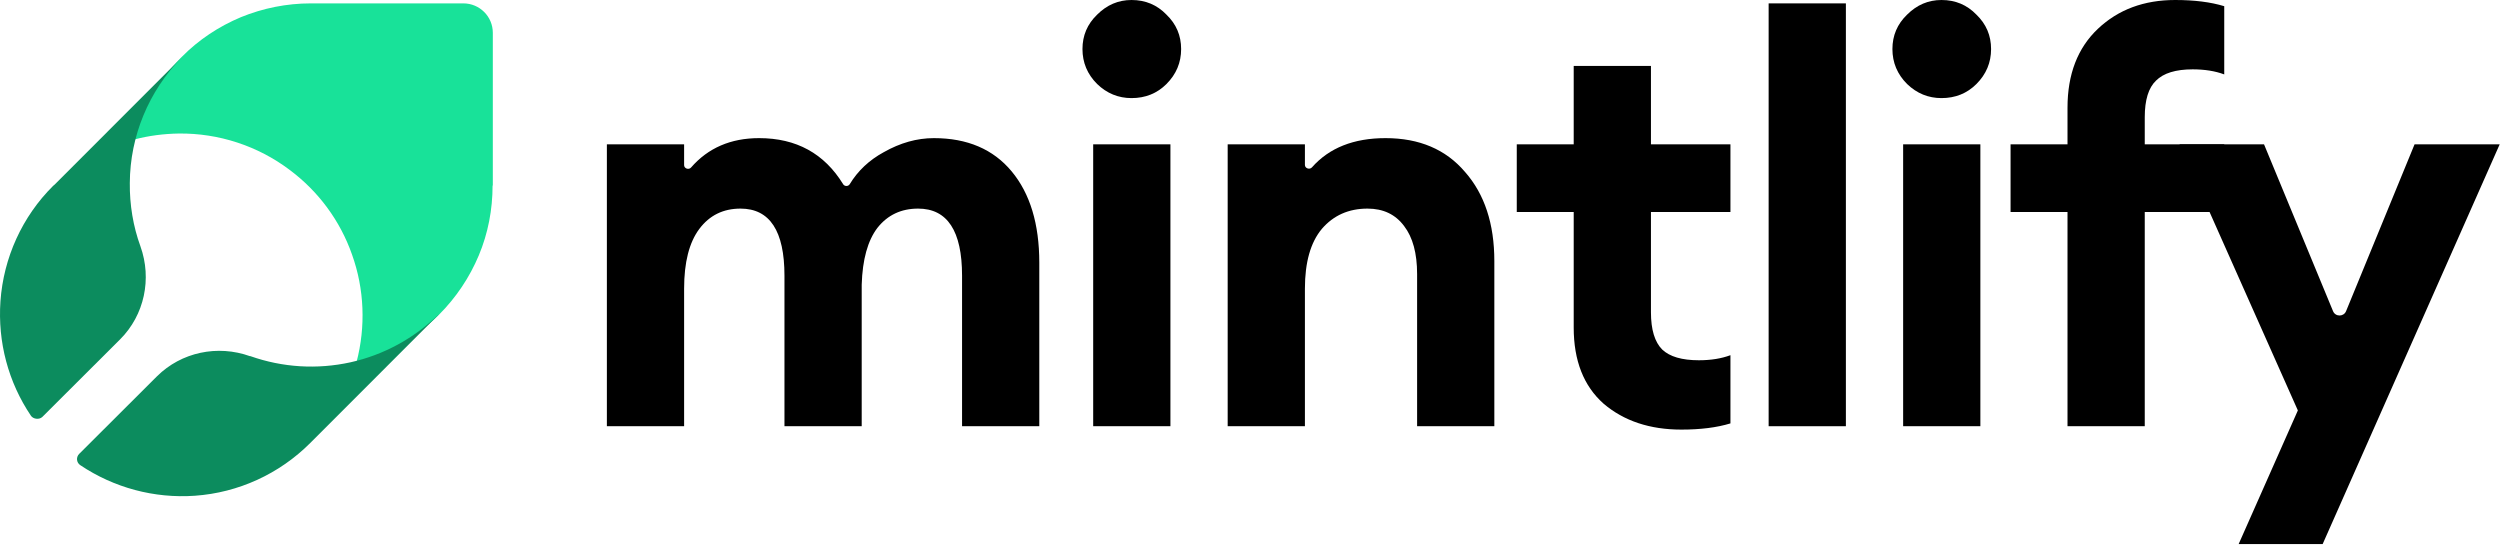
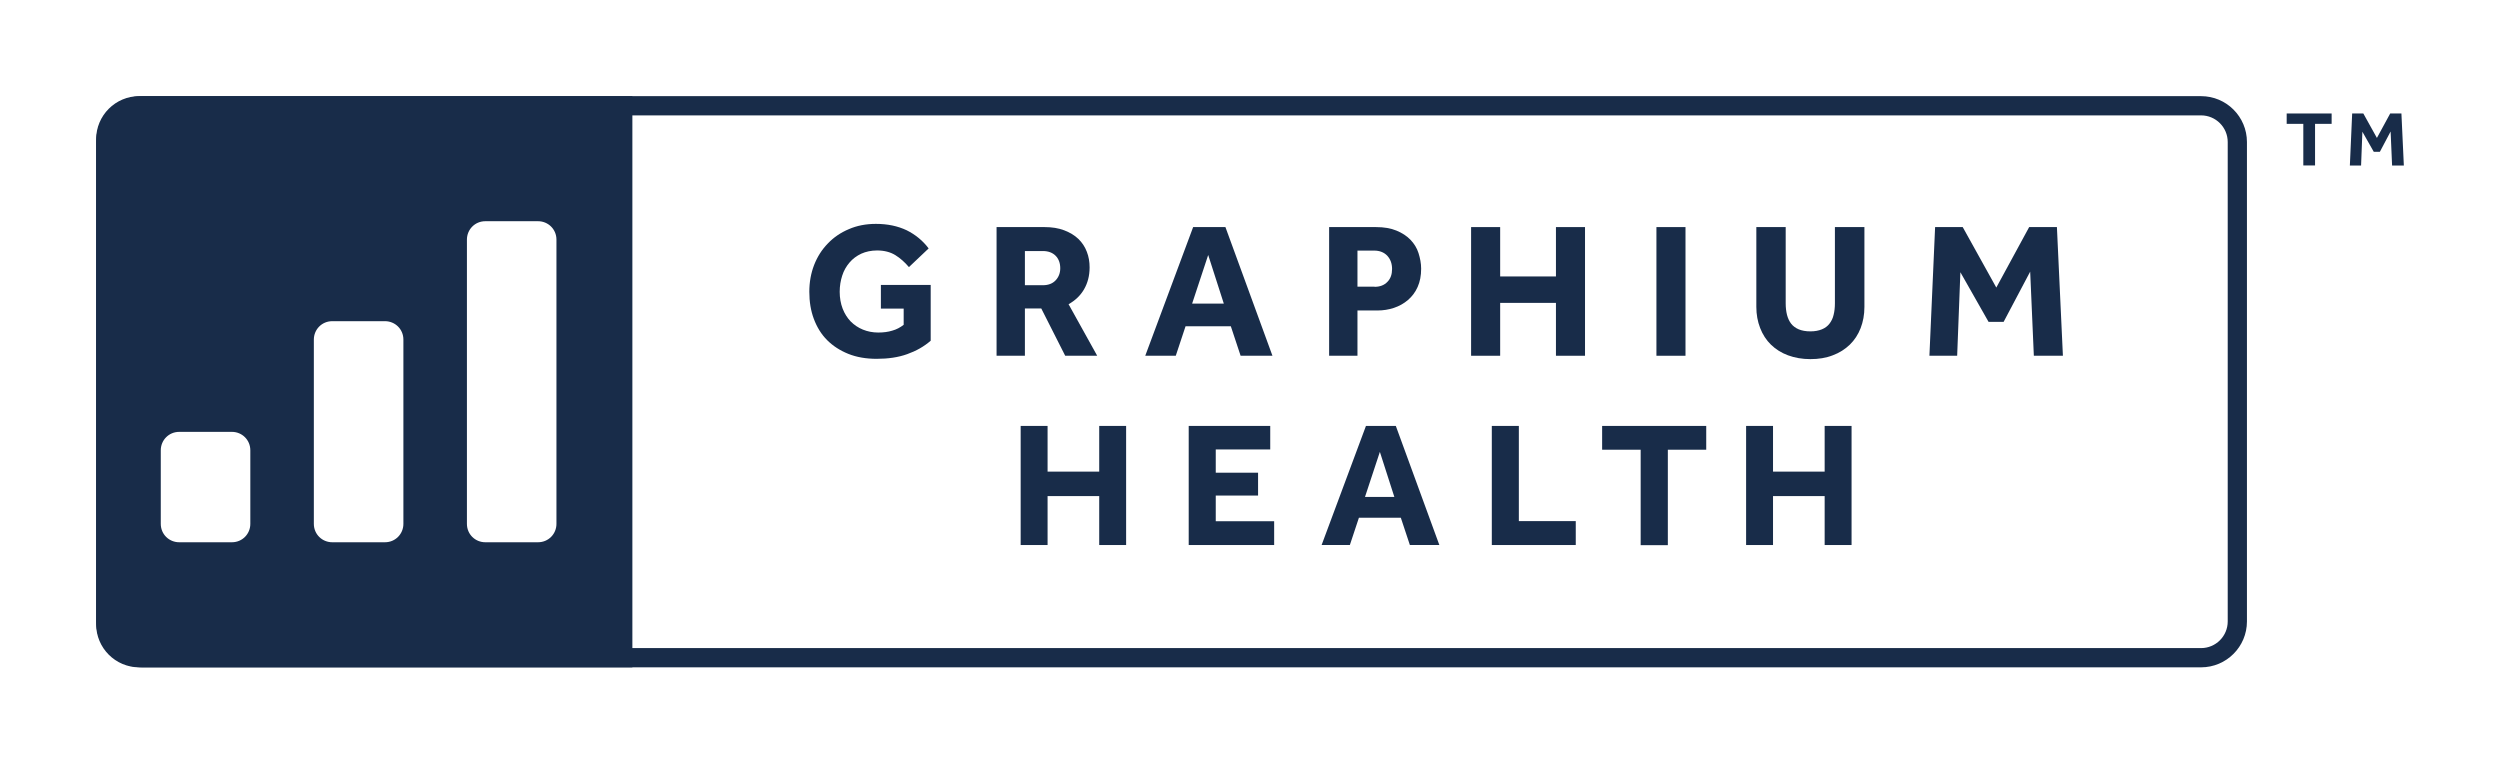
- <svg xmlns="http://www.w3.org/2000/svg" width="1682" height="367" viewBox="0 0 1682 367" fill="none">
-   <path d="M1562.69 366.037H1506.17L1546 276.14L1466.34 97.105H1523.24L1569.66 209.337C1571.28 213.26 1576.84 213.253 1578.45 209.325L1624.52 97.105H1681.79L1562.69 366.037Z" fill="black" />
-   <path d="M1391.02 286.761V142.622H1352.71V97.104H1391.02V72.449C1391.02 49.943 1397.85 32.242 1411.5 19.345C1425.16 6.448 1442.48 0 1463.47 0C1476.37 0 1487.37 1.391 1496.47 4.172V50.069C1490.4 47.793 1483.32 46.656 1475.23 46.656C1463.85 46.656 1455.63 49.184 1450.57 54.242C1445.51 59.046 1442.99 67.265 1442.99 78.897V97.104H1496.47V142.622H1442.99V286.761H1391.02Z" fill="black" />
-   <path d="M1306.22 66.001C1297.37 66.001 1289.66 62.84 1283.08 56.518C1276.51 49.943 1273.22 42.104 1273.22 33C1273.22 23.897 1276.51 16.184 1283.08 9.862C1289.66 3.287 1297.37 0 1306.22 0C1315.58 0 1323.42 3.287 1329.74 9.862C1336.31 16.184 1339.6 23.897 1339.6 33C1339.6 42.104 1336.31 49.943 1329.74 56.518C1323.42 62.84 1315.58 66.001 1306.22 66.001ZM1280.43 286.761V97.104H1332.39V286.761H1280.43Z" fill="black" />
-   <path d="M1189.94 286.761V2.276H1241.91V286.761H1189.94Z" fill="black" />
-   <path d="M1131.24 289.037C1110 289.037 1092.55 283.221 1078.89 271.588C1065.49 259.703 1058.79 242.634 1058.79 220.381V142.622H1020.48V97.104H1058.79V44.38H1110.76V97.104H1164.24V142.622H1110.76V210.14C1110.76 221.772 1113.29 230.117 1118.34 235.174C1123.4 239.979 1131.62 242.381 1143 242.381C1151.09 242.381 1158.17 241.243 1164.24 238.967V284.864C1155.14 287.646 1144.14 289.037 1131.24 289.037Z" fill="black" />
-   <path d="M825.979 286.761V97.104H877.945V110.967C877.945 113.311 881.135 114.347 882.688 112.591C894.273 99.485 910.773 92.932 932.187 92.932C954.946 92.932 972.774 100.518 985.67 115.691C998.82 130.61 1005.39 150.587 1005.39 175.622V286.761H953.429V184.346C953.429 170.438 950.521 159.691 944.704 152.105C938.888 144.265 930.67 140.346 920.049 140.346C907.405 140.346 897.164 144.898 889.325 154.001C881.738 163.105 877.945 176.507 877.945 194.208V286.761H825.979Z" fill="black" />
-   <path d="M761.286 66.001C752.436 66.001 744.723 62.84 738.148 56.518C731.574 49.943 728.286 42.104 728.286 33C728.286 23.897 731.574 16.184 738.148 9.862C744.723 3.287 752.436 0 761.286 0C770.643 0 778.482 3.287 784.804 9.862C791.379 16.184 794.666 23.897 794.666 33C794.666 42.104 791.379 49.943 784.804 56.518C778.482 62.84 770.643 66.001 761.286 66.001ZM735.493 286.761V97.104H787.459V286.761H735.493Z" fill="black" />
-   <path d="M647.273 286.761V185.484C647.273 155.392 637.411 140.346 617.686 140.346C606.307 140.346 597.204 144.645 590.376 153.243C583.801 161.84 580.261 174.61 579.755 191.553V286.761H527.789V185.484C527.789 155.392 517.927 140.346 498.203 140.346C486.571 140.346 477.341 144.898 470.513 154.001C463.685 163.105 460.272 176.507 460.272 194.208V286.761H408.306V97.104H460.272V111.103C460.272 113.435 463.407 114.462 464.939 112.704C476.419 99.522 491.68 92.932 510.72 92.932C535.742 92.932 554.588 103.262 567.259 123.923C568.258 125.553 570.718 125.527 571.712 123.894C577.189 114.891 584.802 107.731 594.548 102.415C605.675 96.093 616.928 92.932 628.307 92.932C650.813 92.932 668.261 100.392 680.652 115.311C693.043 130.231 699.239 150.714 699.239 176.76V286.761H647.273Z" fill="black" />
-   <path d="M331.569 124.833V22.09C331.569 11.065 322.625 2.276 311.764 2.276H209.069C192.938 2.276 176.967 5.472 162.113 11.544C147.26 17.775 133.685 26.724 122.345 38.228L121.546 39.027C106.533 54.207 95.833 73.062 90.402 93.834C100.145 91.277 110.206 89.999 120.268 89.839C147.1 89.52 173.453 98.148 194.855 114.287C214.18 128.668 228.873 148.481 236.859 171.331C245.164 194.5 246.122 219.746 239.893 243.554C260.496 238.122 279.503 227.416 294.675 212.396L295.474 211.597C306.813 200.252 315.917 186.67 322.145 171.81C328.374 156.95 331.409 140.971 331.409 124.833H331.569Z" fill="#18E299" />
-   <path d="M87.337 123.098C87.496 91.579 100.066 61.334 122.182 38.73L36.739 124.212C36.421 124.531 36.102 124.69 35.784 125.008C14.941 145.702 2.371 173.4 0.303 202.69C-1.607 230.07 5.553 257.131 20.828 279.736C22.285 281.892 26.238 282.601 28.466 280.532L80.813 228.319C97.202 211.923 102.293 187.568 94.497 165.759C89.564 152.229 87.178 137.743 87.337 123.098Z" fill="#0C8C5E" />
-   <path d="M294.976 211.605C278.587 227.683 258.062 238.826 235.786 243.761C213.351 248.695 190.121 247.263 168.482 239.622C168.482 239.622 168.323 239.622 168.164 239.622C146.365 231.822 122.022 236.916 105.633 253.153L53.285 305.365C51.057 307.594 51.376 311.255 54.081 313.006C76.674 328.128 103.724 335.451 131.091 333.541C160.368 331.471 187.894 318.896 208.737 298.043L209.533 297.247L294.976 211.764V211.605Z" fill="#0C8C5E" />
+ <svg xmlns="http://www.w3.org/2000/svg" width="100%" height="100%" viewBox="0 0 260 80" version="1.1" xml:space="preserve" style="fill-rule:evenodd;clip-rule:evenodd;stroke-linejoin:round;stroke-miterlimit:2;">
+   <g>
+     <g transform="matrix(0.913538,0,0,0.913538,91.6276,30.9688)">
+       <path d="M-0.017,-1.463L5.653,-1.463L5.653,4.889C4.888,5.554 4.007,6.052 2.976,6.418C1.962,6.784 0.798,6.95 -0.499,6.95C-1.696,6.95 -2.777,6.767 -3.725,6.385C-4.672,6.002 -5.47,5.487 -6.136,4.822C-6.801,4.157 -7.299,3.342 -7.648,2.411C-7.998,1.48 -8.164,0.449 -8.164,-0.682C-8.164,-1.779 -7.981,-2.794 -7.615,-3.741C-7.25,-4.672 -6.734,-5.487 -6.052,-6.185C-5.387,-6.884 -4.573,-7.432 -3.658,-7.815C-2.744,-8.214 -1.713,-8.413 -0.582,-8.413C0.748,-8.413 1.912,-8.164 2.926,-7.682C3.924,-7.183 4.755,-6.501 5.42,-5.62L3.176,-3.492C2.71,-4.041 2.195,-4.506 1.629,-4.855C1.064,-5.204 0.366,-5.387 -0.449,-5.387C-1.114,-5.387 -1.729,-5.254 -2.245,-5.022C-2.777,-4.772 -3.226,-4.44 -3.592,-4.007C-3.958,-3.575 -4.24,-3.093 -4.423,-2.511C-4.606,-1.945 -4.706,-1.33 -4.706,-0.682C-4.706,0.016 -4.589,0.665 -4.373,1.23C-4.157,1.796 -3.841,2.295 -3.458,2.694C-3.06,3.093 -2.594,3.409 -2.062,3.625C-1.53,3.841 -0.948,3.957 -0.316,3.957C0.266,3.957 0.798,3.891 1.28,3.741C1.762,3.608 2.195,3.375 2.577,3.076L2.577,1.23L-0.017,1.23L-0.017,-1.463Z" style="fill:rgb(24,44,73);fill-rule:nonzero;" />
+     </g>
+     <g transform="matrix(0.913538,0,0,0.913538,108.458,30.9535)">
+       <path d="M0,-1.413C0.615,-1.413 1.098,-1.596 1.447,-1.962C1.796,-2.328 1.979,-2.793 1.979,-3.342C1.979,-3.94 1.796,-4.423 1.447,-4.772C1.098,-5.121 0.615,-5.304 0,-5.304L-2.045,-5.304L-2.045,-1.413L0,-1.413ZM-5.271,-8.031L0.183,-8.031C1.031,-8.031 1.779,-7.914 2.428,-7.665C3.076,-7.415 3.608,-7.1 4.041,-6.684C4.473,-6.268 4.789,-5.786 5.005,-5.221C5.221,-4.672 5.321,-4.074 5.321,-3.442C5.321,-2.494 5.104,-1.663 4.689,-0.948C4.273,-0.233 3.675,0.333 2.926,0.749L6.186,6.618L2.544,6.618L-0.183,1.231L-2.045,1.231L-2.045,6.618L-5.271,6.618L-5.271,-8.031Z" style="fill:rgb(24,44,73);fill-rule:nonzero;" />
+     </g>
+     <g transform="matrix(0.913538,0,0,0.913538,127.277,29.0403)">
+       <path d="M0,2.776L-1.779,-2.761L-3.608,2.776L0,2.776ZM-3.492,-5.936L0.183,-5.936L5.537,8.712L1.912,8.712L0.798,5.353L-4.356,5.353L-5.47,8.712L-8.945,8.712L-3.492,-5.936Z" style="fill:rgb(24,44,73);fill-rule:nonzero;" />
+     </g>
+     <g transform="matrix(0.913538,0,0,0.913538,142.953,30.7869)">
+       <path d="M0,-1.048C0.615,-1.048 1.098,-1.231 1.464,-1.613C1.829,-1.979 1.995,-2.478 1.995,-3.076C1.995,-3.692 1.812,-4.191 1.447,-4.59C1.081,-4.972 0.582,-5.172 -0.033,-5.172L-1.945,-5.172L-1.945,-1.065L0,-1.065L0,-1.048ZM-5.171,-7.848L0.167,-7.848C1.081,-7.848 1.846,-7.715 2.494,-7.449C3.143,-7.183 3.675,-6.834 4.091,-6.402C4.506,-5.969 4.822,-5.471 5.005,-4.889C5.187,-4.307 5.305,-3.725 5.305,-3.11C5.305,-2.312 5.171,-1.63 4.905,-1.031C4.64,-0.433 4.273,0.05 3.808,0.449C3.343,0.848 2.811,1.147 2.212,1.347C1.613,1.546 0.981,1.646 0.316,1.646L-1.945,1.646L-1.945,6.8L-5.171,6.8L-5.171,-7.848Z" style="fill:rgb(24,44,73);fill-rule:nonzero;" />
+     </g>
+     <g transform="matrix(0.913538,0,0,0.913538,152.994,36.9986)">
+       <path d="M0,-14.648L3.309,-14.648L3.309,-9.028L9.66,-9.028L9.66,-14.648L12.969,-14.648L12.969,0L9.66,0L9.66,-6.019L3.309,-6.019L3.309,0L0,0L0,-14.648Z" style="fill:rgb(24,44,73);fill-rule:nonzero;" />
+     </g>
+     <g transform="matrix(0.913538,0,0,0.913538,-314.868,-27.3193)">
+       <rect x="533.242" y="55.757" width="3.309" height="14.648" style="fill:rgb(24,44,73);" />
+     </g>
+     <g transform="matrix(0.913538,0,0,0.913538,182.659,37.3485)">
+       <path d="M0,-15.031L3.342,-15.031L3.342,-6.352C3.342,-5.869 3.392,-5.437 3.491,-5.038C3.592,-4.656 3.741,-4.323 3.957,-4.04C4.174,-3.758 4.473,-3.542 4.822,-3.392C5.187,-3.242 5.62,-3.159 6.152,-3.159C6.668,-3.159 7.1,-3.242 7.466,-3.392C7.831,-3.542 8.114,-3.758 8.33,-4.04C8.546,-4.323 8.713,-4.656 8.796,-5.038C8.896,-5.421 8.945,-5.869 8.945,-6.352L8.945,-15.031L12.304,-15.031L12.304,-5.936C12.304,-5.055 12.154,-4.257 11.872,-3.525C11.589,-2.794 11.174,-2.162 10.642,-1.646C10.109,-1.131 9.461,-0.715 8.696,-0.432C7.931,-0.133 7.083,0 6.152,0C5.221,0 4.373,-0.15 3.608,-0.432C2.843,-0.715 2.194,-1.131 1.663,-1.646C1.131,-2.162 0.715,-2.81 0.433,-3.542C0.149,-4.273 0,-5.072 0,-5.953L0,-15.031Z" style="fill:rgb(24,44,73);fill-rule:nonzero;" />
+     </g>
+     <g transform="matrix(0.913538,0,0,0.913538,201.251,36.9986)">
+       <path d="M0,-14.648L3.143,-14.648L6.967,-7.764L10.708,-14.648L13.867,-14.648L14.549,0L11.24,0L10.824,-9.577L7.799,-3.857L6.086,-3.857L2.877,-9.51L2.511,0L-0.648,0L0,-14.648Z" style="fill:rgb(24,44,73);fill-rule:nonzero;" />
+     </g>
+     <g transform="matrix(0.845603,0,0,0.845603,106.149,56.6827)">
+       <path d="M0,-14.648L3.31,-14.648L3.31,-9.028L9.661,-9.028L9.661,-14.648L12.97,-14.648L12.97,0L9.661,0L9.661,-6.019L3.31,-6.019L3.31,0L0,0L0,-14.648Z" style="fill:rgb(24,44,73);fill-rule:nonzero;" />
+     </g>
+     <g transform="matrix(0.845603,0,0,0.845603,123.64,56.6827)">
+       <path d="M-0.017,-14.648L10.01,-14.648L10.01,-11.755L3.309,-11.755L3.309,-8.895L8.514,-8.895L8.514,-6.085L3.309,-6.085L3.309,-2.926L10.492,-2.926L10.492,0L-0.017,0L-0.017,-14.648Z" style="fill:rgb(24,44,73);fill-rule:nonzero;" />
+     </g>
+     <g transform="matrix(0.845603,0,0,0.845603,145.011,49.3019)">
+       <path d="M0,2.81L-1.779,-2.727L-3.608,2.81L0,2.81ZM-3.491,-5.919L0.183,-5.919L5.537,8.729L1.912,8.729L0.798,5.371L-4.356,5.371L-5.471,8.729L-8.945,8.729L-3.491,-5.919Z" style="fill:rgb(24,44,73);fill-rule:nonzero;" />
+     </g>
+     <g transform="matrix(0.845603,0,0,0.845603,155.148,56.6827)">
+       <path d="M0,-14.648L3.325,-14.648L3.325,-2.942L10.325,-2.942L10.325,0L0,0L0,-14.648Z" style="fill:rgb(24,44,73);fill-rule:nonzero;" />
+     </g>
+     <g transform="matrix(0.845603,0,0,0.845603,170.629,54.2231)">
+       <path d="M0,-8.813L-4.739,-8.813L-4.739,-11.739L8.064,-11.739L8.064,-8.813L3.342,-8.813L3.342,2.926L0,2.926L0,-8.813Z" style="fill:rgb(24,44,73);fill-rule:nonzero;" />
+     </g>
+     <g transform="matrix(0.845603,0,0,0.845603,181.595,56.6827)">
+       <path d="M0,-14.648L3.31,-14.648L3.31,-9.028L9.661,-9.028L9.661,-14.648L12.97,-14.648L12.97,0L9.661,0L9.661,-6.019L3.31,-6.019L3.31,0L0,0L0,-14.648Z" style="fill:rgb(24,44,73);fill-rule:nonzero;" />
+     </g>
+   </g>
+   <g>
+     <g transform="matrix(0.369424,0,0,0.369424,244.625,17.2138)">
+       <path d="M0,-14.648L3.143,-14.648L6.967,-7.764L10.708,-14.648L13.867,-14.648L14.549,0L11.24,0L10.824,-9.577L7.799,-3.857L6.086,-3.857L2.877,-9.51L2.511,0L-0.648,0L0,-14.648Z" style="fill:rgb(24,44,73);fill-rule:nonzero;" />
+     </g>
+     <g transform="matrix(0.365122,0,0,0.368526,239.545,16.1286)">
+       <path d="M0,-8.813L-4.739,-8.813L-4.739,-11.739L8.064,-11.739L8.064,-8.813L3.342,-8.813L3.342,2.926L0,2.926L0,-8.813Z" style="fill:rgb(24,44,73);fill-rule:nonzero;" />
+     </g>
+   </g>
+   <g transform="matrix(1.02803,0,0,1.02803,-76.9718,-93.3974)">
+     <path d="M302.184,105.22C302.184,102.658 300.104,100.578 297.542,100.578L89.242,100.578C86.68,100.578 84.6,102.658 84.6,105.22L84.6,153.719C84.6,156.281 86.68,158.361 89.242,158.361L297.542,158.361C300.104,158.361 302.184,156.281 302.184,153.719L302.184,105.22ZM300.239,105.22L300.239,153.719C300.239,155.207 299.03,156.415 297.542,156.415L89.242,156.415C87.754,156.415 86.546,155.207 86.546,153.719L86.546,105.22C86.546,103.731 87.754,102.523 89.242,102.523L297.542,102.523C299.03,102.523 300.239,103.731 300.239,105.22Z" style="fill:rgb(24,44,73);" />
+   </g>
+   <g transform="matrix(1.02803,0,0,1.02803,-78.6464,-122.753)">
+     <path d="M140.476,129.132L90.587,129.132C88.182,129.132 86.229,131.085 86.229,133.49L86.229,182.558C86.229,184.963 88.182,186.916 90.587,186.916L140.476,186.916L140.476,129.132ZM130.934,174.263C131.988,174.263 132.795,173.421 132.795,172.403L132.795,143.645C132.795,142.592 131.952,141.785 130.934,141.785L125.598,141.785C124.544,141.785 123.738,142.628 123.738,143.645L123.738,172.403C123.738,173.457 124.578,174.263 125.598,174.263L130.934,174.263ZM115.449,174.263C116.503,174.263 117.311,173.421 117.311,172.403L117.311,153.758C117.311,152.705 116.467,151.898 115.449,151.898L110.112,151.898C109.061,151.898 108.252,152.741 108.252,153.758L108.252,172.403C108.252,173.457 109.095,174.263 110.112,174.263L115.449,174.263ZM99.966,174.263C101.019,174.263 101.826,173.421 101.826,172.403L101.826,164.959C101.826,163.905 100.983,163.096 99.966,163.096L94.629,163.096C93.576,163.096 92.767,163.941 92.767,164.959L92.767,172.403C92.767,173.457 93.609,174.263 94.629,174.263L99.966,174.263Z" style="fill:rgb(24,44,73);" />
+   </g>
</svg>
